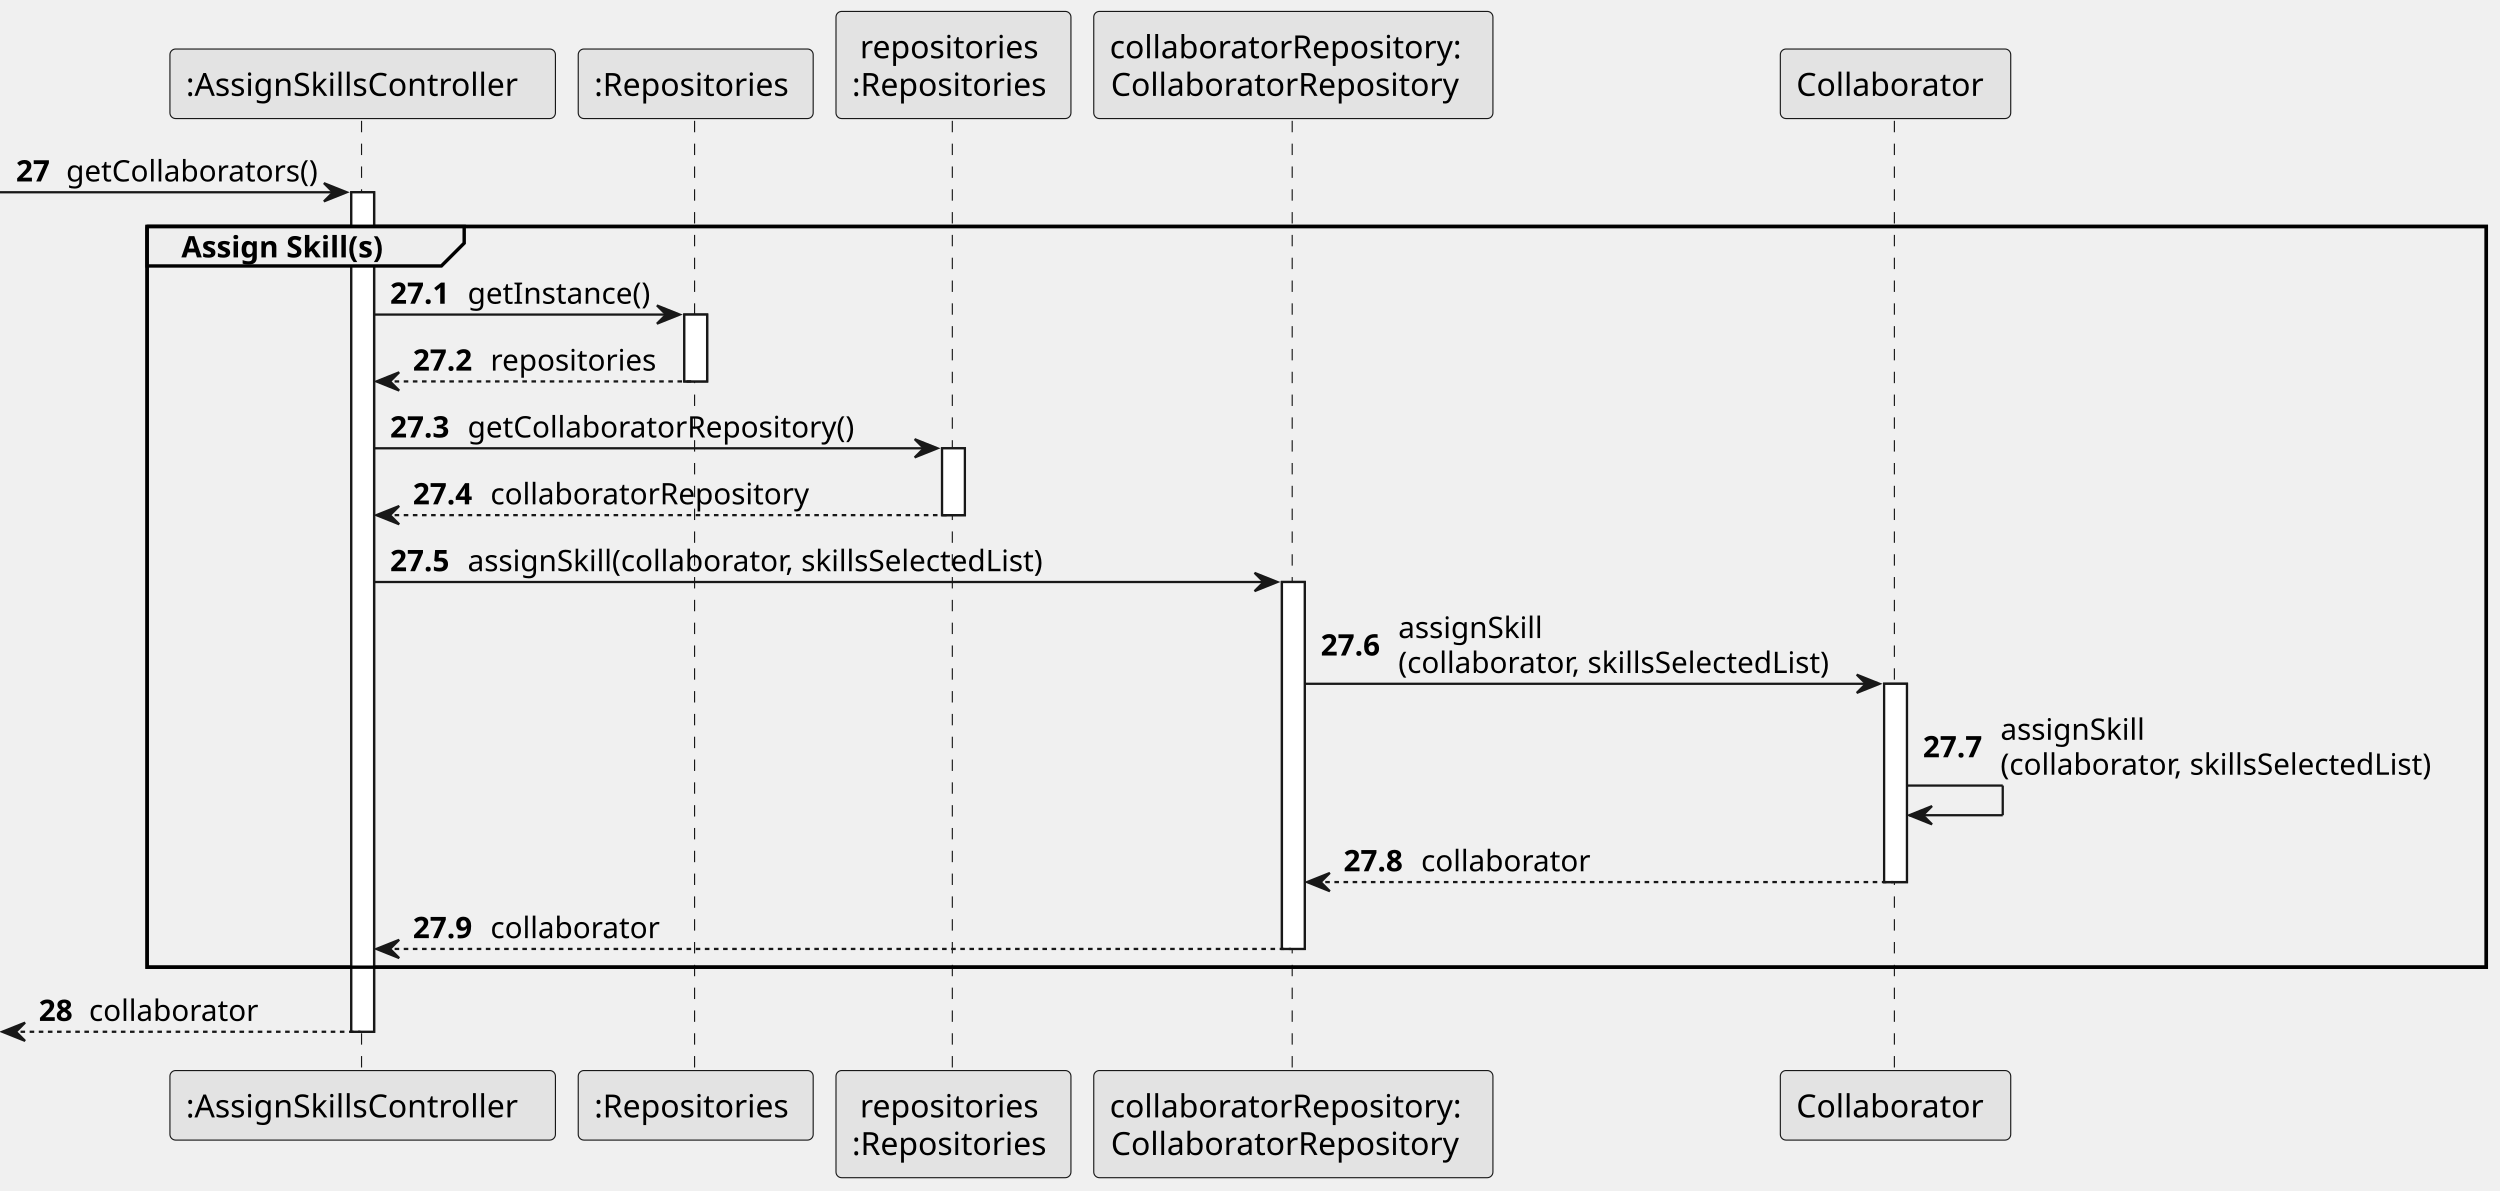
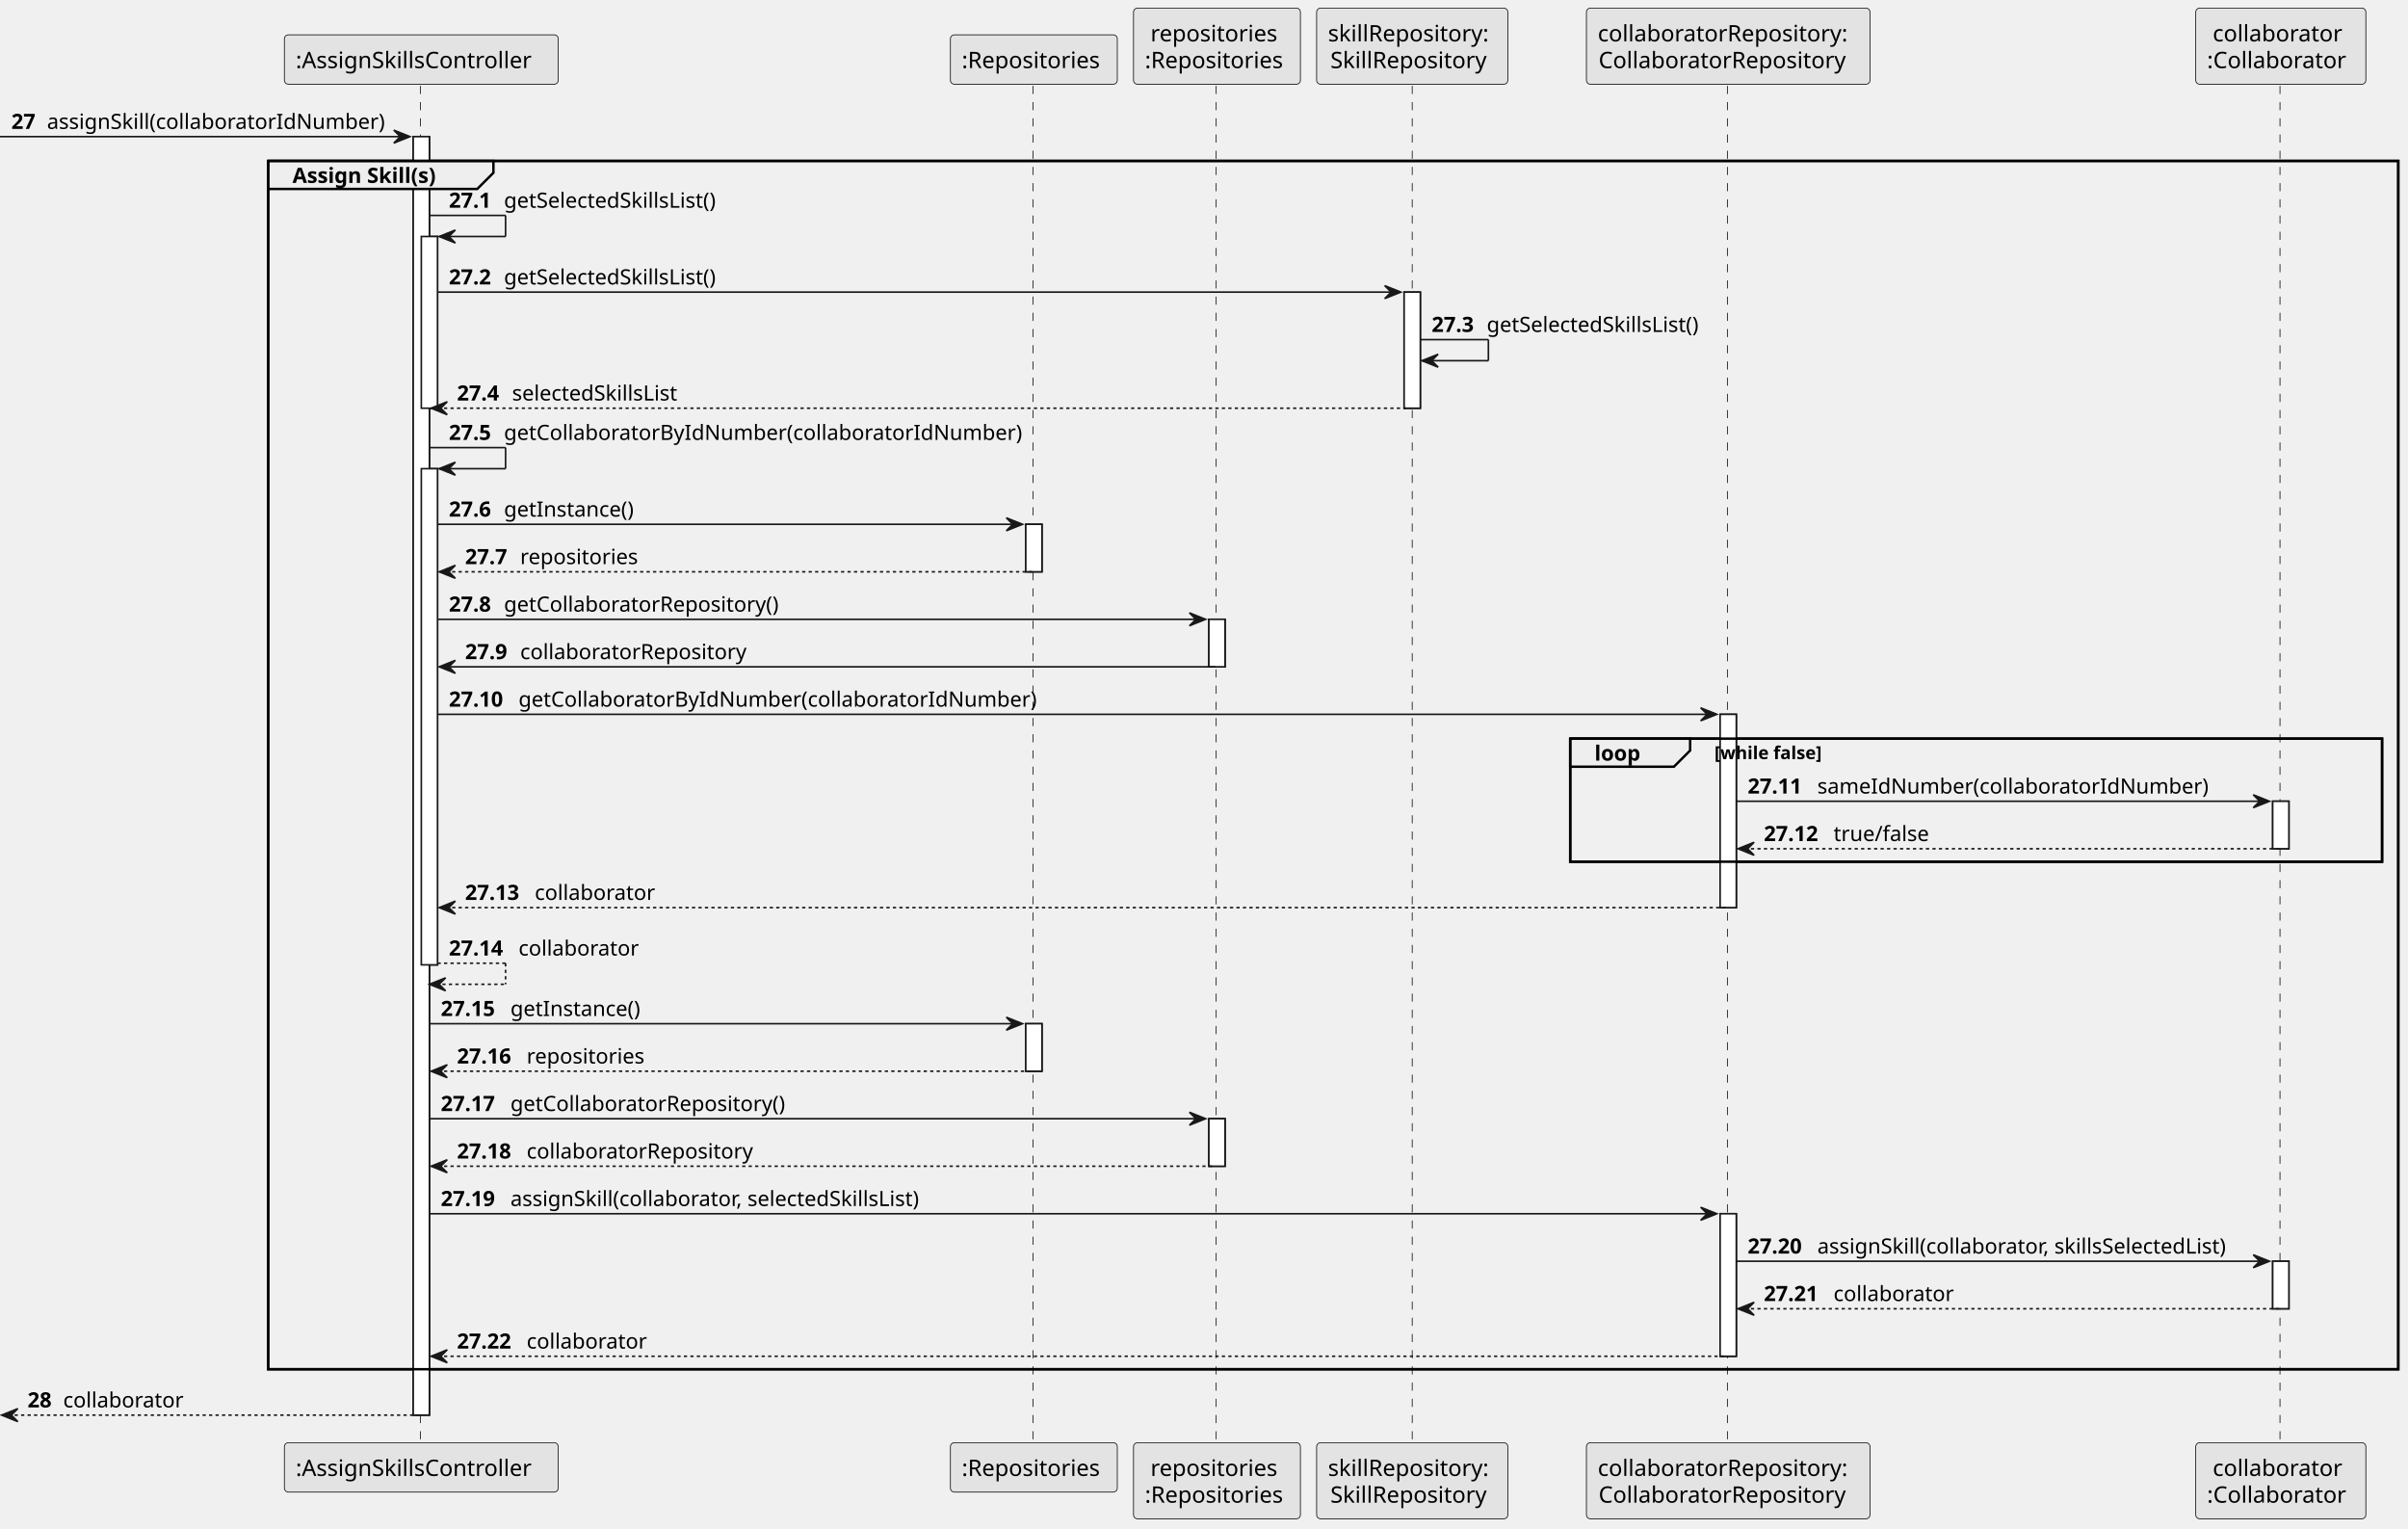
- <svg xmlns="http://www.w3.org/2000/svg" contentStyleType="text/css" height="522px" preserveAspectRatio="none" style="width:1096px;height:522px;background:#FFFFFF;" version="1.1" viewBox="0 0 1096 522" width="1096px" zoomAndPan="magnify">
+ <svg xmlns="http://www.w3.org/2000/svg" contentStyleType="text/css" height="943px" preserveAspectRatio="none" style="width:1486px;height:943px;background:#FFFFFF;" version="1.1" viewBox="0 0 1486 943" width="1486px" zoomAndPan="magnify">
  <defs />
  <g>
-     <rect fill="#FFFFFF" height="368.037" style="stroke:#181818;stroke-width:1.0;" width="10" x="154" y="84.287" />
-     <rect fill="#FFFFFF" height="29.311" style="stroke:#181818;stroke-width:1.0;" width="10" x="300" y="137.908" />
-     <rect fill="#FFFFFF" height="29.311" style="stroke:#181818;stroke-width:1.0;" width="10" x="413" y="196.529" />
-     <rect fill="#FFFFFF" height="160.863" style="stroke:#181818;stroke-width:1.0;" width="10" x="562" y="255.15" />
-     <rect fill="#FFFFFF" height="86.932" style="stroke:#181818;stroke-width:1.0;" width="10" x="826" y="299.772" />
-     <rect fill="none" height="324.727" style="stroke:#000000;stroke-width:1.5;" width="1025.5" x="64.5" y="99.287" />
-     <line style="stroke:#181818;stroke-width:0.5;stroke-dasharray:5.0,5.0;" x1="158.5" x2="158.5" y1="52.977" y2="470.324" />
-     <line style="stroke:#181818;stroke-width:0.5;stroke-dasharray:5.0,5.0;" x1="304.5" x2="304.5" y1="52.977" y2="470.324" />
-     <line style="stroke:#181818;stroke-width:0.5;stroke-dasharray:5.0,5.0;" x1="417.5" x2="417.5" y1="52.977" y2="470.324" />
-     <line style="stroke:#181818;stroke-width:0.5;stroke-dasharray:5.0,5.0;" x1="566.5" x2="566.5" y1="52.977" y2="470.324" />
-     <line style="stroke:#181818;stroke-width:0.5;stroke-dasharray:5.0,5.0;" x1="830.5" x2="830.5" y1="52.977" y2="470.324" />
-     <rect fill="#E3E3E3" height="30.488" rx="2.5" ry="2.5" style="stroke:#181818;stroke-width:0.5;" width="169" x="74.5" y="21.488" />
-     <text fill="#000000" font-family="sans-serif" font-size="14" lengthAdjust="spacing" textLength="155" x="81.5" y="42.023">:AssignSkillsController</text>
-     <rect fill="#E3E3E3" height="30.488" rx="2.5" ry="2.5" style="stroke:#181818;stroke-width:0.5;" width="169" x="74.5" y="469.324" />
-     <text fill="#000000" font-family="sans-serif" font-size="14" lengthAdjust="spacing" textLength="155" x="81.5" y="489.859">:AssignSkillsController</text>
-     <rect fill="#E3E3E3" height="30.488" rx="2.5" ry="2.5" style="stroke:#181818;stroke-width:0.5;" width="103" x="253.5" y="21.488" />
-     <text fill="#000000" font-family="sans-serif" font-size="14" lengthAdjust="spacing" textLength="89" x="260.5" y="42.023">:Repositories</text>
-     <rect fill="#E3E3E3" height="30.488" rx="2.5" ry="2.5" style="stroke:#181818;stroke-width:0.5;" width="103" x="253.5" y="469.324" />
-     <text fill="#000000" font-family="sans-serif" font-size="14" lengthAdjust="spacing" textLength="89" x="260.5" y="489.859">:Repositories</text>
-     <rect fill="#E3E3E3" height="46.977" rx="2.5" ry="2.5" style="stroke:#181818;stroke-width:0.5;" width="103" x="366.5" y="5" />
-     <text fill="#000000" font-family="sans-serif" font-size="14" lengthAdjust="spacing" textLength="82" x="377" y="25.535">repositories</text>
-     <text fill="#000000" font-family="sans-serif" font-size="14" lengthAdjust="spacing" textLength="89" x="373.5" y="42.023">:Repositories</text>
-     <rect fill="#E3E3E3" height="46.977" rx="2.5" ry="2.5" style="stroke:#181818;stroke-width:0.5;" width="103" x="366.5" y="469.324" />
-     <text fill="#000000" font-family="sans-serif" font-size="14" lengthAdjust="spacing" textLength="82" x="377" y="489.859">repositories</text>
-     <text fill="#000000" font-family="sans-serif" font-size="14" lengthAdjust="spacing" textLength="89" x="373.5" y="506.348">:Repositories</text>
-     <rect fill="#E3E3E3" height="46.977" rx="2.5" ry="2.5" style="stroke:#181818;stroke-width:0.5;" width="175" x="479.5" y="5" />
-     <text fill="#000000" font-family="sans-serif" font-size="14" lengthAdjust="spacing" textLength="161" x="486.5" y="25.535">collaboratorRepository:</text>
-     <text fill="#000000" font-family="sans-serif" font-size="14" lengthAdjust="spacing" textLength="160" x="487" y="42.023">CollaboratorRepository</text>
-     <rect fill="#E3E3E3" height="46.977" rx="2.5" ry="2.5" style="stroke:#181818;stroke-width:0.5;" width="175" x="479.5" y="469.324" />
-     <text fill="#000000" font-family="sans-serif" font-size="14" lengthAdjust="spacing" textLength="161" x="486.5" y="489.859">collaboratorRepository:</text>
-     <text fill="#000000" font-family="sans-serif" font-size="14" lengthAdjust="spacing" textLength="160" x="487" y="506.348">CollaboratorRepository</text>
-     <rect fill="#E3E3E3" height="30.488" rx="2.5" ry="2.5" style="stroke:#181818;stroke-width:0.5;" width="101" x="780.5" y="21.488" />
-     <text fill="#000000" font-family="sans-serif" font-size="14" lengthAdjust="spacing" textLength="87" x="787.5" y="42.023">Collaborator</text>
-     <rect fill="#E3E3E3" height="30.488" rx="2.5" ry="2.5" style="stroke:#181818;stroke-width:0.5;" width="101" x="780.5" y="469.324" />
-     <text fill="#000000" font-family="sans-serif" font-size="14" lengthAdjust="spacing" textLength="87" x="787.5" y="489.859">Collaborator</text>
-     <rect fill="#FFFFFF" height="368.037" style="stroke:#181818;stroke-width:1.0;" width="10" x="154" y="84.287" />
-     <rect fill="#FFFFFF" height="29.311" style="stroke:#181818;stroke-width:1.0;" width="10" x="300" y="137.908" />
-     <rect fill="#FFFFFF" height="29.311" style="stroke:#181818;stroke-width:1.0;" width="10" x="413" y="196.529" />
-     <rect fill="#FFFFFF" height="160.863" style="stroke:#181818;stroke-width:1.0;" width="10" x="562" y="255.15" />
-     <rect fill="#FFFFFF" height="86.932" style="stroke:#181818;stroke-width:1.0;" width="10" x="826" y="299.772" />
-     <polygon fill="#181818" points="142,80.287,152,84.287,142,88.287,146,84.287" style="stroke:#181818;stroke-width:1.0;" />
-     <line style="stroke:#181818;stroke-width:1.0;" x1="0" x2="148" y1="84.287" y2="84.287" />
+     <rect fill="#FFFFFF" height="788.764" style="stroke:#181818;stroke-width:1.0;" width="10" x="255" y="84.287" />
+     <rect fill="#FFFFFF" height="105.932" style="stroke:#181818;stroke-width:1.0;" width="10" x="260" y="145.908" />
+     <rect fill="#FFFFFF" height="306.106" style="stroke:#181818;stroke-width:1.0;" width="10" x="260" y="289.15" />
+     <rect fill="#FFFFFF" height="29.311" style="stroke:#181818;stroke-width:1.0;" width="10" x="633" y="323.461" />
+     <rect fill="#FFFFFF" height="29.311" style="stroke:#181818;stroke-width:1.0;" width="10" x="633" y="631.566" />
+     <rect fill="#FFFFFF" height="29.311" style="stroke:#181818;stroke-width:1.0;" width="10" x="746" y="382.082" />
+     <rect fill="#FFFFFF" height="29.311" style="stroke:#181818;stroke-width:1.0;" width="10" x="746" y="690.188" />
+     <rect fill="#FFFFFF" height="71.621" style="stroke:#181818;stroke-width:1.0;" width="10" x="866.5" y="180.219" />
+     <rect fill="#FFFFFF" height="119.242" style="stroke:#181818;stroke-width:1.0;" width="10" x="1061.5" y="440.703" />
+     <rect fill="#FFFFFF" height="87.932" style="stroke:#181818;stroke-width:1.0;" width="10" x="1061.5" y="748.809" />
+     <rect fill="#FFFFFF" height="29.311" style="stroke:#181818;stroke-width:1.0;" width="10" x="1402.5" y="494.324" />
+     <rect fill="#FFFFFF" height="29.311" style="stroke:#181818;stroke-width:1.0;" width="10" x="1402.5" y="778.119" />
+     <rect fill="none" height="745.453" style="stroke:#000000;stroke-width:1.5;" width="1314.5" x="165.5" y="99.287" />
+     <rect fill="none" height="75.932" style="stroke:#000000;stroke-width:1.5;" width="501" x="969" y="455.703" />
+     <line style="stroke:#181818;stroke-width:0.5;stroke-dasharray:5.0,5.0;" x1="259.5" x2="259.5" y1="52.977" y2="891.051" />
+     <line style="stroke:#181818;stroke-width:0.5;stroke-dasharray:5.0,5.0;" x1="637.5" x2="637.5" y1="52.977" y2="891.051" />
+     <line style="stroke:#181818;stroke-width:0.5;stroke-dasharray:5.0,5.0;" x1="750.5" x2="750.5" y1="52.977" y2="891.051" />
+     <line style="stroke:#181818;stroke-width:0.5;stroke-dasharray:5.0,5.0;" x1="871.5" x2="871.5" y1="52.977" y2="891.051" />
+     <line style="stroke:#181818;stroke-width:0.5;stroke-dasharray:5.0,5.0;" x1="1066" x2="1066" y1="52.977" y2="891.051" />
+     <line style="stroke:#181818;stroke-width:0.5;stroke-dasharray:5.0,5.0;" x1="1407" x2="1407" y1="52.977" y2="891.051" />
+     <rect fill="#E3E3E3" height="30.488" rx="2.5" ry="2.5" style="stroke:#181818;stroke-width:0.5;" width="169" x="175.5" y="21.488" />
+     <text fill="#000000" font-family="sans-serif" font-size="14" lengthAdjust="spacing" textLength="155" x="182.5" y="42.023">:AssignSkillsController</text>
+     <rect fill="#E3E3E3" height="30.488" rx="2.5" ry="2.5" style="stroke:#181818;stroke-width:0.5;" width="169" x="175.5" y="890.051" />
+     <text fill="#000000" font-family="sans-serif" font-size="14" lengthAdjust="spacing" textLength="155" x="182.5" y="910.586">:AssignSkillsController</text>
+     <rect fill="#E3E3E3" height="30.488" rx="2.5" ry="2.5" style="stroke:#181818;stroke-width:0.5;" width="103" x="586.5" y="21.488" />
+     <text fill="#000000" font-family="sans-serif" font-size="14" lengthAdjust="spacing" textLength="89" x="593.5" y="42.023">:Repositories</text>
+     <rect fill="#E3E3E3" height="30.488" rx="2.5" ry="2.5" style="stroke:#181818;stroke-width:0.5;" width="103" x="586.5" y="890.051" />
+     <text fill="#000000" font-family="sans-serif" font-size="14" lengthAdjust="spacing" textLength="89" x="593.5" y="910.586">:Repositories</text>
+     <rect fill="#E3E3E3" height="46.977" rx="2.5" ry="2.5" style="stroke:#181818;stroke-width:0.5;" width="103" x="699.5" y="5" />
+     <text fill="#000000" font-family="sans-serif" font-size="14" lengthAdjust="spacing" textLength="82" x="710" y="25.535">repositories</text>
+     <text fill="#000000" font-family="sans-serif" font-size="14" lengthAdjust="spacing" textLength="89" x="706.5" y="42.023">:Repositories</text>
+     <rect fill="#E3E3E3" height="46.977" rx="2.5" ry="2.5" style="stroke:#181818;stroke-width:0.5;" width="103" x="699.5" y="890.051" />
+     <text fill="#000000" font-family="sans-serif" font-size="14" lengthAdjust="spacing" textLength="82" x="710" y="910.586">repositories</text>
+     <text fill="#000000" font-family="sans-serif" font-size="14" lengthAdjust="spacing" textLength="89" x="706.5" y="927.074">:Repositories</text>
+     <rect fill="#E3E3E3" height="46.977" rx="2.5" ry="2.5" style="stroke:#181818;stroke-width:0.5;" width="118" x="812.5" y="5" />
+     <text fill="#000000" font-family="sans-serif" font-size="14" lengthAdjust="spacing" textLength="104" x="819.5" y="25.535">skillRepository:</text>
+     <text fill="#000000" font-family="sans-serif" font-size="14" lengthAdjust="spacing" textLength="101" x="821" y="42.023">SkillRepository</text>
+     <rect fill="#E3E3E3" height="46.977" rx="2.5" ry="2.5" style="stroke:#181818;stroke-width:0.5;" width="118" x="812.5" y="890.051" />
+     <text fill="#000000" font-family="sans-serif" font-size="14" lengthAdjust="spacing" textLength="104" x="819.5" y="910.586">skillRepository:</text>
+     <text fill="#000000" font-family="sans-serif" font-size="14" lengthAdjust="spacing" textLength="101" x="821" y="927.074">SkillRepository</text>
+     <rect fill="#E3E3E3" height="46.977" rx="2.5" ry="2.5" style="stroke:#181818;stroke-width:0.5;" width="175" x="979" y="5" />
+     <text fill="#000000" font-family="sans-serif" font-size="14" lengthAdjust="spacing" textLength="161" x="986" y="25.535">collaboratorRepository:</text>
+     <text fill="#000000" font-family="sans-serif" font-size="14" lengthAdjust="spacing" textLength="160" x="986.5" y="42.023">CollaboratorRepository</text>
+     <rect fill="#E3E3E3" height="46.977" rx="2.5" ry="2.5" style="stroke:#181818;stroke-width:0.5;" width="175" x="979" y="890.051" />
+     <text fill="#000000" font-family="sans-serif" font-size="14" lengthAdjust="spacing" textLength="161" x="986" y="910.586">collaboratorRepository:</text>
+     <text fill="#000000" font-family="sans-serif" font-size="14" lengthAdjust="spacing" textLength="160" x="986.5" y="927.074">CollaboratorRepository</text>
+     <rect fill="#E3E3E3" height="46.977" rx="2.5" ry="2.5" style="stroke:#181818;stroke-width:0.5;" width="105" x="1355" y="5" />
+     <text fill="#000000" font-family="sans-serif" font-size="14" lengthAdjust="spacing" textLength="84" x="1365.5" y="25.535">collaborator</text>
+     <text fill="#000000" font-family="sans-serif" font-size="14" lengthAdjust="spacing" textLength="91" x="1362" y="42.023">:Collaborator</text>
+     <rect fill="#E3E3E3" height="46.977" rx="2.5" ry="2.5" style="stroke:#181818;stroke-width:0.5;" width="105" x="1355" y="890.051" />
+     <text fill="#000000" font-family="sans-serif" font-size="14" lengthAdjust="spacing" textLength="84" x="1365.5" y="910.586">collaborator</text>
+     <text fill="#000000" font-family="sans-serif" font-size="14" lengthAdjust="spacing" textLength="91" x="1362" y="927.074">:Collaborator</text>
+     <rect fill="#FFFFFF" height="788.764" style="stroke:#181818;stroke-width:1.0;" width="10" x="255" y="84.287" />
+     <rect fill="#FFFFFF" height="105.932" style="stroke:#181818;stroke-width:1.0;" width="10" x="260" y="145.908" />
+     <rect fill="#FFFFFF" height="306.106" style="stroke:#181818;stroke-width:1.0;" width="10" x="260" y="289.15" />
+     <rect fill="#FFFFFF" height="29.311" style="stroke:#181818;stroke-width:1.0;" width="10" x="633" y="323.461" />
+     <rect fill="#FFFFFF" height="29.311" style="stroke:#181818;stroke-width:1.0;" width="10" x="633" y="631.566" />
+     <rect fill="#FFFFFF" height="29.311" style="stroke:#181818;stroke-width:1.0;" width="10" x="746" y="382.082" />
+     <rect fill="#FFFFFF" height="29.311" style="stroke:#181818;stroke-width:1.0;" width="10" x="746" y="690.188" />
+     <rect fill="#FFFFFF" height="71.621" style="stroke:#181818;stroke-width:1.0;" width="10" x="866.5" y="180.219" />
+     <rect fill="#FFFFFF" height="119.242" style="stroke:#181818;stroke-width:1.0;" width="10" x="1061.5" y="440.703" />
+     <rect fill="#FFFFFF" height="87.932" style="stroke:#181818;stroke-width:1.0;" width="10" x="1061.5" y="748.809" />
+     <rect fill="#FFFFFF" height="29.311" style="stroke:#181818;stroke-width:1.0;" width="10" x="1402.5" y="494.324" />
+     <rect fill="#FFFFFF" height="29.311" style="stroke:#181818;stroke-width:1.0;" width="10" x="1402.5" y="778.119" />
+     <polygon fill="#181818" points="243,80.287,253,84.287,243,88.287,247,84.287" style="stroke:#181818;stroke-width:1.0;" />
+     <line style="stroke:#181818;stroke-width:1.0;" x1="0" x2="249" y1="84.287" y2="84.287" />
    <text fill="#000000" font-family="sans-serif" font-size="13" font-weight="bold" lengthAdjust="spacing" textLength="18" x="7" y="79.545">27</text>
-     <text fill="#000000" font-family="sans-serif" font-size="13" lengthAdjust="spacing" textLength="113" x="29" y="79.545">getCollaborators()</text>
-     <path d="M64.5,99.287 L203.5,99.287 L203.5,106.598 L193.5,116.598 L64.5,116.598 L64.5,99.287 " fill="#EEEEEE" style="stroke:#000000;stroke-width:1.5;" />
-     <rect fill="none" height="324.727" style="stroke:#000000;stroke-width:1.5;" width="1025.5" x="64.5" y="99.287" />
-     <text fill="#000000" font-family="sans-serif" font-size="13" font-weight="bold" lengthAdjust="spacing" textLength="94" x="79.5" y="112.856">Assign Skill(s)</text>
-     <polygon fill="#181818" points="288,133.908,298,137.908,288,141.908,292,137.908" style="stroke:#181818;stroke-width:1.0;" />
-     <line style="stroke:#181818;stroke-width:1.0;" x1="164" x2="294" y1="137.908" y2="137.908" />
-     <text fill="#000000" font-family="sans-serif" font-size="13" font-weight="bold" lengthAdjust="spacing" textLength="30" x="171" y="133.166">27.1</text>
-     <text fill="#000000" font-family="sans-serif" font-size="13" lengthAdjust="spacing" textLength="81" x="205" y="133.166">getInstance()</text>
-     <polygon fill="#181818" points="175,163.219,165,167.219,175,171.219,171,167.219" style="stroke:#181818;stroke-width:1.0;" />
-     <line style="stroke:#181818;stroke-width:1.0;stroke-dasharray:2.0,2.0;" x1="169" x2="304" y1="167.219" y2="167.219" />
-     <text fill="#000000" font-family="sans-serif" font-size="13" font-weight="bold" lengthAdjust="spacing" textLength="30" x="181" y="162.477">27.2</text>
-     <text fill="#000000" font-family="sans-serif" font-size="13" lengthAdjust="spacing" textLength="75" x="215" y="162.477">repositories</text>
-     <polygon fill="#181818" points="401,192.529,411,196.529,401,200.529,405,196.529" style="stroke:#181818;stroke-width:1.0;" />
-     <line style="stroke:#181818;stroke-width:1.0;" x1="164" x2="407" y1="196.529" y2="196.529" />
-     <text fill="#000000" font-family="sans-serif" font-size="13" font-weight="bold" lengthAdjust="spacing" textLength="30" x="171" y="191.787">27.3</text>
-     <text fill="#000000" font-family="sans-serif" font-size="13" lengthAdjust="spacing" textLength="173" x="205" y="191.787">getCollaboratorRepository()</text>
-     <polygon fill="#181818" points="175,221.84,165,225.84,175,229.84,171,225.84" style="stroke:#181818;stroke-width:1.0;" />
-     <line style="stroke:#181818;stroke-width:1.0;stroke-dasharray:2.0,2.0;" x1="169" x2="417" y1="225.84" y2="225.84" />
-     <text fill="#000000" font-family="sans-serif" font-size="13" font-weight="bold" lengthAdjust="spacing" textLength="30" x="181" y="221.098">27.4</text>
-     <text fill="#000000" font-family="sans-serif" font-size="13" lengthAdjust="spacing" textLength="143" x="215" y="221.098">collaboratorRepository</text>
-     <polygon fill="#181818" points="550,251.15,560,255.15,550,259.15,554,255.15" style="stroke:#181818;stroke-width:1.0;" />
-     <line style="stroke:#181818;stroke-width:1.0;" x1="164" x2="556" y1="255.15" y2="255.15" />
-     <text fill="#000000" font-family="sans-serif" font-size="13" font-weight="bold" lengthAdjust="spacing" textLength="30" x="171" y="250.408">27.5</text>
-     <text fill="#000000" font-family="sans-serif" font-size="13" lengthAdjust="spacing" textLength="269" x="205" y="250.408">assignSkill(collaborator, skillsSelectedList)</text>
-     <polygon fill="#181818" points="814,295.772,824,299.772,814,303.772,818,299.772" style="stroke:#181818;stroke-width:1.0;" />
-     <line style="stroke:#181818;stroke-width:1.0;" x1="572" x2="820" y1="299.772" y2="299.772" />
-     <text fill="#000000" font-family="sans-serif" font-size="13" font-weight="bold" lengthAdjust="spacing" textLength="30" x="579" y="287.374">27.6</text>
-     <text fill="#000000" font-family="sans-serif" font-size="13" lengthAdjust="spacing" textLength="68" x="613" y="279.719">assignSkill</text>
-     <text fill="#000000" font-family="sans-serif" font-size="13" lengthAdjust="spacing" textLength="201" x="613" y="295.029">(collaborator, skillsSelectedList)</text>
-     <line style="stroke:#181818;stroke-width:1.0;" x1="836" x2="878" y1="344.393" y2="344.393" />
-     <line style="stroke:#181818;stroke-width:1.0;" x1="878" x2="878" y1="344.393" y2="357.393" />
-     <line style="stroke:#181818;stroke-width:1.0;" x1="837" x2="878" y1="357.393" y2="357.393" />
-     <polygon fill="#181818" points="847,353.393,837,357.393,847,361.393,843,357.393" style="stroke:#181818;stroke-width:1.0;" />
-     <text fill="#000000" font-family="sans-serif" font-size="13" font-weight="bold" lengthAdjust="spacing" textLength="30" x="843" y="331.995">27.7</text>
-     <text fill="#000000" font-family="sans-serif" font-size="13" lengthAdjust="spacing" textLength="68" x="877" y="324.34">assignSkill</text>
-     <text fill="#000000" font-family="sans-serif" font-size="13" lengthAdjust="spacing" textLength="201" x="877" y="339.65">(collaborator, skillsSelectedList)</text>
-     <polygon fill="#181818" points="583,382.703,573,386.703,583,390.703,579,386.703" style="stroke:#181818;stroke-width:1.0;" />
-     <line style="stroke:#181818;stroke-width:1.0;stroke-dasharray:2.0,2.0;" x1="577" x2="830" y1="386.703" y2="386.703" />
-     <text fill="#000000" font-family="sans-serif" font-size="13" font-weight="bold" lengthAdjust="spacing" textLength="30" x="589" y="381.961">27.8</text>
-     <text fill="#000000" font-family="sans-serif" font-size="13" lengthAdjust="spacing" textLength="76" x="623" y="381.961">collaborator</text>
-     <polygon fill="#181818" points="175,412.014,165,416.014,175,420.014,171,416.014" style="stroke:#181818;stroke-width:1.0;" />
-     <line style="stroke:#181818;stroke-width:1.0;stroke-dasharray:2.0,2.0;" x1="169" x2="566" y1="416.014" y2="416.014" />
-     <text fill="#000000" font-family="sans-serif" font-size="13" font-weight="bold" lengthAdjust="spacing" textLength="30" x="181" y="411.272">27.9</text>
-     <text fill="#000000" font-family="sans-serif" font-size="13" lengthAdjust="spacing" textLength="76" x="215" y="411.272">collaborator</text>
-     <polygon fill="#181818" points="11,448.324,1,452.324,11,456.324,7,452.324" style="stroke:#181818;stroke-width:1.0;" />
-     <line style="stroke:#181818;stroke-width:1.0;stroke-dasharray:2.0,2.0;" x1="5" x2="158" y1="452.324" y2="452.324" />
-     <text fill="#000000" font-family="sans-serif" font-size="13" font-weight="bold" lengthAdjust="spacing" textLength="18" x="17" y="447.582">28</text>
-     <text fill="#000000" font-family="sans-serif" font-size="13" lengthAdjust="spacing" textLength="76" x="39" y="447.582">collaborator</text>
+     <text fill="#000000" font-family="sans-serif" font-size="13" lengthAdjust="spacing" textLength="214" x="29" y="79.545">assignSkill(collaboratorIdNumber)</text>
+     <path d="M165.5,99.287 L304.5,99.287 L304.5,106.598 L294.5,116.598 L165.5,116.598 L165.5,99.287 " fill="#EEEEEE" style="stroke:#000000;stroke-width:1.5;" />
+     <rect fill="none" height="745.453" style="stroke:#000000;stroke-width:1.5;" width="1314.5" x="165.5" y="99.287" />
+     <text fill="#000000" font-family="sans-serif" font-size="13" font-weight="bold" lengthAdjust="spacing" textLength="94" x="180.5" y="112.856">Assign Skill(s)</text>
+     <line style="stroke:#181818;stroke-width:1.0;" x1="265" x2="312" y1="132.908" y2="132.908" />
+     <line style="stroke:#181818;stroke-width:1.0;" x1="312" x2="312" y1="132.908" y2="145.908" />
+     <line style="stroke:#181818;stroke-width:1.0;" x1="271" x2="312" y1="145.908" y2="145.908" />
+     <polygon fill="#181818" points="281,141.908,271,145.908,281,149.908,277,145.908" style="stroke:#181818;stroke-width:1.0;" />
+     <text fill="#000000" font-family="sans-serif" font-size="13" font-weight="bold" lengthAdjust="spacing" textLength="30" x="277" y="128.166">27.1</text>
+     <text fill="#000000" font-family="sans-serif" font-size="13" lengthAdjust="spacing" textLength="137" x="311" y="128.166">getSelectedSkillsList()</text>
+     <polygon fill="#181818" points="854.5,176.219,864.5,180.219,854.5,184.219,858.5,180.219" style="stroke:#181818;stroke-width:1.0;" />
+     <line style="stroke:#181818;stroke-width:1.0;" x1="270" x2="860.5" y1="180.219" y2="180.219" />
+     <text fill="#000000" font-family="sans-serif" font-size="13" font-weight="bold" lengthAdjust="spacing" textLength="30" x="277" y="175.477">27.2</text>
+     <text fill="#000000" font-family="sans-serif" font-size="13" lengthAdjust="spacing" textLength="137" x="311" y="175.477">getSelectedSkillsList()</text>
+     <line style="stroke:#181818;stroke-width:1.0;" x1="876.5" x2="918.5" y1="209.529" y2="209.529" />
+     <line style="stroke:#181818;stroke-width:1.0;" x1="918.5" x2="918.5" y1="209.529" y2="222.529" />
+     <line style="stroke:#181818;stroke-width:1.0;" x1="877.5" x2="918.5" y1="222.529" y2="222.529" />
+     <polygon fill="#181818" points="887.5,218.529,877.5,222.529,887.5,226.529,883.5,222.529" style="stroke:#181818;stroke-width:1.0;" />
+     <text fill="#000000" font-family="sans-serif" font-size="13" font-weight="bold" lengthAdjust="spacing" textLength="30" x="883.5" y="204.787">27.3</text>
+     <text fill="#000000" font-family="sans-serif" font-size="13" lengthAdjust="spacing" textLength="137" x="917.5" y="204.787">getSelectedSkillsList()</text>
+     <polygon fill="#181818" points="276,247.84,266,251.84,276,255.84,272,251.84" style="stroke:#181818;stroke-width:1.0;" />
+     <line style="stroke:#181818;stroke-width:1.0;stroke-dasharray:2.0,2.0;" x1="270" x2="870.5" y1="251.84" y2="251.84" />
+     <text fill="#000000" font-family="sans-serif" font-size="13" font-weight="bold" lengthAdjust="spacing" textLength="30" x="282" y="247.098">27.4</text>
+     <text fill="#000000" font-family="sans-serif" font-size="13" lengthAdjust="spacing" textLength="109" x="316" y="247.098">selectedSkillsList</text>
+     <line style="stroke:#181818;stroke-width:1.0;" x1="265" x2="312" y1="276.15" y2="276.15" />
+     <line style="stroke:#181818;stroke-width:1.0;" x1="312" x2="312" y1="276.15" y2="289.15" />
+     <line style="stroke:#181818;stroke-width:1.0;" x1="271" x2="312" y1="289.15" y2="289.15" />
+     <polygon fill="#181818" points="281,285.15,271,289.15,281,293.15,277,289.15" style="stroke:#181818;stroke-width:1.0;" />
+     <text fill="#000000" font-family="sans-serif" font-size="13" font-weight="bold" lengthAdjust="spacing" textLength="30" x="277" y="271.408">27.5</text>
+     <text fill="#000000" font-family="sans-serif" font-size="13" lengthAdjust="spacing" textLength="320" x="311" y="271.408">getCollaboratorByIdNumber(collaboratorIdNumber)</text>
+     <polygon fill="#181818" points="621,319.461,631,323.461,621,327.461,625,323.461" style="stroke:#181818;stroke-width:1.0;" />
+     <line style="stroke:#181818;stroke-width:1.0;" x1="270" x2="627" y1="323.461" y2="323.461" />
+     <text fill="#000000" font-family="sans-serif" font-size="13" font-weight="bold" lengthAdjust="spacing" textLength="30" x="277" y="318.719">27.6</text>
+     <text fill="#000000" font-family="sans-serif" font-size="13" lengthAdjust="spacing" textLength="81" x="311" y="318.719">getInstance()</text>
+     <polygon fill="#181818" points="281,348.772,271,352.772,281,356.772,277,352.772" style="stroke:#181818;stroke-width:1.0;" />
+     <line style="stroke:#181818;stroke-width:1.0;stroke-dasharray:2.0,2.0;" x1="275" x2="637" y1="352.772" y2="352.772" />
+     <text fill="#000000" font-family="sans-serif" font-size="13" font-weight="bold" lengthAdjust="spacing" textLength="30" x="287" y="348.029">27.7</text>
+     <text fill="#000000" font-family="sans-serif" font-size="13" lengthAdjust="spacing" textLength="75" x="321" y="348.029">repositories</text>
+     <polygon fill="#181818" points="734,378.082,744,382.082,734,386.082,738,382.082" style="stroke:#181818;stroke-width:1.0;" />
+     <line style="stroke:#181818;stroke-width:1.0;" x1="270" x2="740" y1="382.082" y2="382.082" />
+     <text fill="#000000" font-family="sans-serif" font-size="13" font-weight="bold" lengthAdjust="spacing" textLength="30" x="277" y="377.34">27.8</text>
+     <text fill="#000000" font-family="sans-serif" font-size="13" lengthAdjust="spacing" textLength="173" x="311" y="377.34">getCollaboratorRepository()</text>
+     <polygon fill="#181818" points="281,407.393,271,411.393,281,415.393,277,411.393" style="stroke:#181818;stroke-width:1.0;" />
+     <line style="stroke:#181818;stroke-width:1.0;" x1="275" x2="750" y1="411.393" y2="411.393" />
+     <text fill="#000000" font-family="sans-serif" font-size="13" font-weight="bold" lengthAdjust="spacing" textLength="30" x="287" y="406.65">27.9</text>
+     <text fill="#000000" font-family="sans-serif" font-size="13" lengthAdjust="spacing" textLength="143" x="321" y="406.65">collaboratorRepository</text>
+     <polygon fill="#181818" points="1049.5,436.703,1059.5,440.703,1049.5,444.703,1053.5,440.703" style="stroke:#181818;stroke-width:1.0;" />
+     <line style="stroke:#181818;stroke-width:1.0;" x1="270" x2="1055.5" y1="440.703" y2="440.703" />
+     <text fill="#000000" font-family="sans-serif" font-size="13" font-weight="bold" lengthAdjust="spacing" textLength="39" x="277" y="435.961">27.10</text>
+     <text fill="#000000" font-family="sans-serif" font-size="13" lengthAdjust="spacing" textLength="320" x="320" y="435.961">getCollaboratorByIdNumber(collaboratorIdNumber)</text>
+     <path d="M969,455.703 L1043,455.703 L1043,463.014 L1033,473.014 L969,473.014 L969,455.703 " fill="#EEEEEE" style="stroke:#000000;stroke-width:1.5;" />
+     <rect fill="none" height="75.932" style="stroke:#000000;stroke-width:1.5;" width="501" x="969" y="455.703" />
+     <text fill="#000000" font-family="sans-serif" font-size="13" font-weight="bold" lengthAdjust="spacing" textLength="29" x="984" y="469.272">loop</text>
+     <text fill="#000000" font-family="sans-serif" font-size="11" font-weight="bold" lengthAdjust="spacing" textLength="69" x="1058" y="468.338">[while false]</text>
+     <polygon fill="#181818" points="1390.5,490.324,1400.5,494.324,1390.5,498.324,1394.5,494.324" style="stroke:#181818;stroke-width:1.0;" />
+     <line style="stroke:#181818;stroke-width:1.0;" x1="1071.5" x2="1396.5" y1="494.324" y2="494.324" />
+     <text fill="#000000" font-family="sans-serif" font-size="13" font-weight="bold" lengthAdjust="spacing" textLength="39" x="1078.5" y="489.582">27.11</text>
+     <text fill="#000000" font-family="sans-serif" font-size="13" lengthAdjust="spacing" textLength="241" x="1121.5" y="489.582">sameIdNumber(collaboratorIdNumber)</text>
+     <polygon fill="#181818" points="1082.5,519.635,1072.5,523.635,1082.5,527.635,1078.5,523.635" style="stroke:#181818;stroke-width:1.0;" />
+     <line style="stroke:#181818;stroke-width:1.0;stroke-dasharray:2.0,2.0;" x1="1076.5" x2="1406.5" y1="523.635" y2="523.635" />
+     <text fill="#000000" font-family="sans-serif" font-size="13" font-weight="bold" lengthAdjust="spacing" textLength="39" x="1088.5" y="518.893">27.12</text>
+     <text fill="#000000" font-family="sans-serif" font-size="13" lengthAdjust="spacing" textLength="62" x="1131.5" y="518.893">true/false</text>
+     <polygon fill="#181818" points="281,555.945,271,559.945,281,563.945,277,559.945" style="stroke:#181818;stroke-width:1.0;" />
+     <line style="stroke:#181818;stroke-width:1.0;stroke-dasharray:2.0,2.0;" x1="275" x2="1065.5" y1="559.945" y2="559.945" />
+     <text fill="#000000" font-family="sans-serif" font-size="13" font-weight="bold" lengthAdjust="spacing" textLength="39" x="287" y="555.203">27.13</text>
+     <text fill="#000000" font-family="sans-serif" font-size="13" lengthAdjust="spacing" textLength="76" x="330" y="555.203">collaborator</text>
+     <line style="stroke:#181818;stroke-width:1.0;stroke-dasharray:2.0,2.0;" x1="270" x2="312" y1="594.256" y2="594.256" />
+     <line style="stroke:#181818;stroke-width:1.0;stroke-dasharray:2.0,2.0;" x1="312" x2="312" y1="594.256" y2="607.256" />
+     <line style="stroke:#181818;stroke-width:1.0;stroke-dasharray:2.0,2.0;" x1="265" x2="312" y1="607.256" y2="607.256" />
+     <polygon fill="#181818" points="275,603.256,265,607.256,275,611.256,271,607.256" style="stroke:#181818;stroke-width:1.0;" />
+     <text fill="#000000" font-family="sans-serif" font-size="13" font-weight="bold" lengthAdjust="spacing" textLength="39" x="277" y="589.514">27.14</text>
+     <text fill="#000000" font-family="sans-serif" font-size="13" lengthAdjust="spacing" textLength="76" x="320" y="589.514">collaborator</text>
+     <polygon fill="#181818" points="621,627.566,631,631.566,621,635.566,625,631.566" style="stroke:#181818;stroke-width:1.0;" />
+     <line style="stroke:#181818;stroke-width:1.0;" x1="265" x2="627" y1="631.566" y2="631.566" />
+     <text fill="#000000" font-family="sans-serif" font-size="13" font-weight="bold" lengthAdjust="spacing" textLength="39" x="272" y="626.824">27.15</text>
+     <text fill="#000000" font-family="sans-serif" font-size="13" lengthAdjust="spacing" textLength="81" x="315" y="626.824">getInstance()</text>
+     <polygon fill="#181818" points="276,656.877,266,660.877,276,664.877,272,660.877" style="stroke:#181818;stroke-width:1.0;" />
+     <line style="stroke:#181818;stroke-width:1.0;stroke-dasharray:2.0,2.0;" x1="270" x2="637" y1="660.877" y2="660.877" />
+     <text fill="#000000" font-family="sans-serif" font-size="13" font-weight="bold" lengthAdjust="spacing" textLength="39" x="282" y="656.135">27.16</text>
+     <text fill="#000000" font-family="sans-serif" font-size="13" lengthAdjust="spacing" textLength="75" x="325" y="656.135">repositories</text>
+     <polygon fill="#181818" points="734,686.188,744,690.188,734,694.188,738,690.188" style="stroke:#181818;stroke-width:1.0;" />
+     <line style="stroke:#181818;stroke-width:1.0;" x1="265" x2="740" y1="690.188" y2="690.188" />
+     <text fill="#000000" font-family="sans-serif" font-size="13" font-weight="bold" lengthAdjust="spacing" textLength="39" x="272" y="685.445">27.17</text>
+     <text fill="#000000" font-family="sans-serif" font-size="13" lengthAdjust="spacing" textLength="173" x="315" y="685.445">getCollaboratorRepository()</text>
+     <polygon fill="#181818" points="276,715.498,266,719.498,276,723.498,272,719.498" style="stroke:#181818;stroke-width:1.0;" />
+     <line style="stroke:#181818;stroke-width:1.0;stroke-dasharray:2.0,2.0;" x1="270" x2="750" y1="719.498" y2="719.498" />
+     <text fill="#000000" font-family="sans-serif" font-size="13" font-weight="bold" lengthAdjust="spacing" textLength="39" x="282" y="714.756">27.18</text>
+     <text fill="#000000" font-family="sans-serif" font-size="13" lengthAdjust="spacing" textLength="143" x="325" y="714.756">collaboratorRepository</text>
+     <polygon fill="#181818" points="1049.5,744.809,1059.5,748.809,1049.5,752.809,1053.5,748.809" style="stroke:#181818;stroke-width:1.0;" />
+     <line style="stroke:#181818;stroke-width:1.0;" x1="265" x2="1055.5" y1="748.809" y2="748.809" />
+     <text fill="#000000" font-family="sans-serif" font-size="13" font-weight="bold" lengthAdjust="spacing" textLength="39" x="272" y="744.066">27.19</text>
+     <text fill="#000000" font-family="sans-serif" font-size="13" lengthAdjust="spacing" textLength="269" x="315" y="744.066">assignSkill(collaborator, selectedSkillsList)</text>
+     <polygon fill="#181818" points="1390.5,774.119,1400.5,778.119,1390.5,782.119,1394.5,778.119" style="stroke:#181818;stroke-width:1.0;" />
+     <line style="stroke:#181818;stroke-width:1.0;" x1="1071.5" x2="1396.5" y1="778.119" y2="778.119" />
+     <text fill="#000000" font-family="sans-serif" font-size="13" font-weight="bold" lengthAdjust="spacing" textLength="39" x="1078.5" y="773.377">27.20</text>
+     <text fill="#000000" font-family="sans-serif" font-size="13" lengthAdjust="spacing" textLength="269" x="1121.5" y="773.377">assignSkill(collaborator, skillsSelectedList)</text>
+     <polygon fill="#181818" points="1082.5,803.43,1072.5,807.43,1082.5,811.43,1078.5,807.43" style="stroke:#181818;stroke-width:1.0;" />
+     <line style="stroke:#181818;stroke-width:1.0;stroke-dasharray:2.0,2.0;" x1="1076.5" x2="1406.5" y1="807.43" y2="807.43" />
+     <text fill="#000000" font-family="sans-serif" font-size="13" font-weight="bold" lengthAdjust="spacing" textLength="39" x="1088.5" y="802.688">27.21</text>
+     <text fill="#000000" font-family="sans-serif" font-size="13" lengthAdjust="spacing" textLength="76" x="1131.5" y="802.688">collaborator</text>
+     <polygon fill="#181818" points="276,832.74,266,836.74,276,840.74,272,836.74" style="stroke:#181818;stroke-width:1.0;" />
+     <line style="stroke:#181818;stroke-width:1.0;stroke-dasharray:2.0,2.0;" x1="270" x2="1065.5" y1="836.74" y2="836.74" />
+     <text fill="#000000" font-family="sans-serif" font-size="13" font-weight="bold" lengthAdjust="spacing" textLength="39" x="282" y="831.998">27.22</text>
+     <text fill="#000000" font-family="sans-serif" font-size="13" lengthAdjust="spacing" textLength="76" x="325" y="831.998">collaborator</text>
+     <polygon fill="#181818" points="11,869.051,1,873.051,11,877.051,7,873.051" style="stroke:#181818;stroke-width:1.0;" />
+     <line style="stroke:#181818;stroke-width:1.0;stroke-dasharray:2.0,2.0;" x1="5" x2="259" y1="873.051" y2="873.051" />
+     <text fill="#000000" font-family="sans-serif" font-size="13" font-weight="bold" lengthAdjust="spacing" textLength="18" x="17" y="868.309">28</text>
+     <text fill="#000000" font-family="sans-serif" font-size="13" lengthAdjust="spacing" textLength="76" x="39" y="868.309">collaborator</text>
  </g>
</svg>
